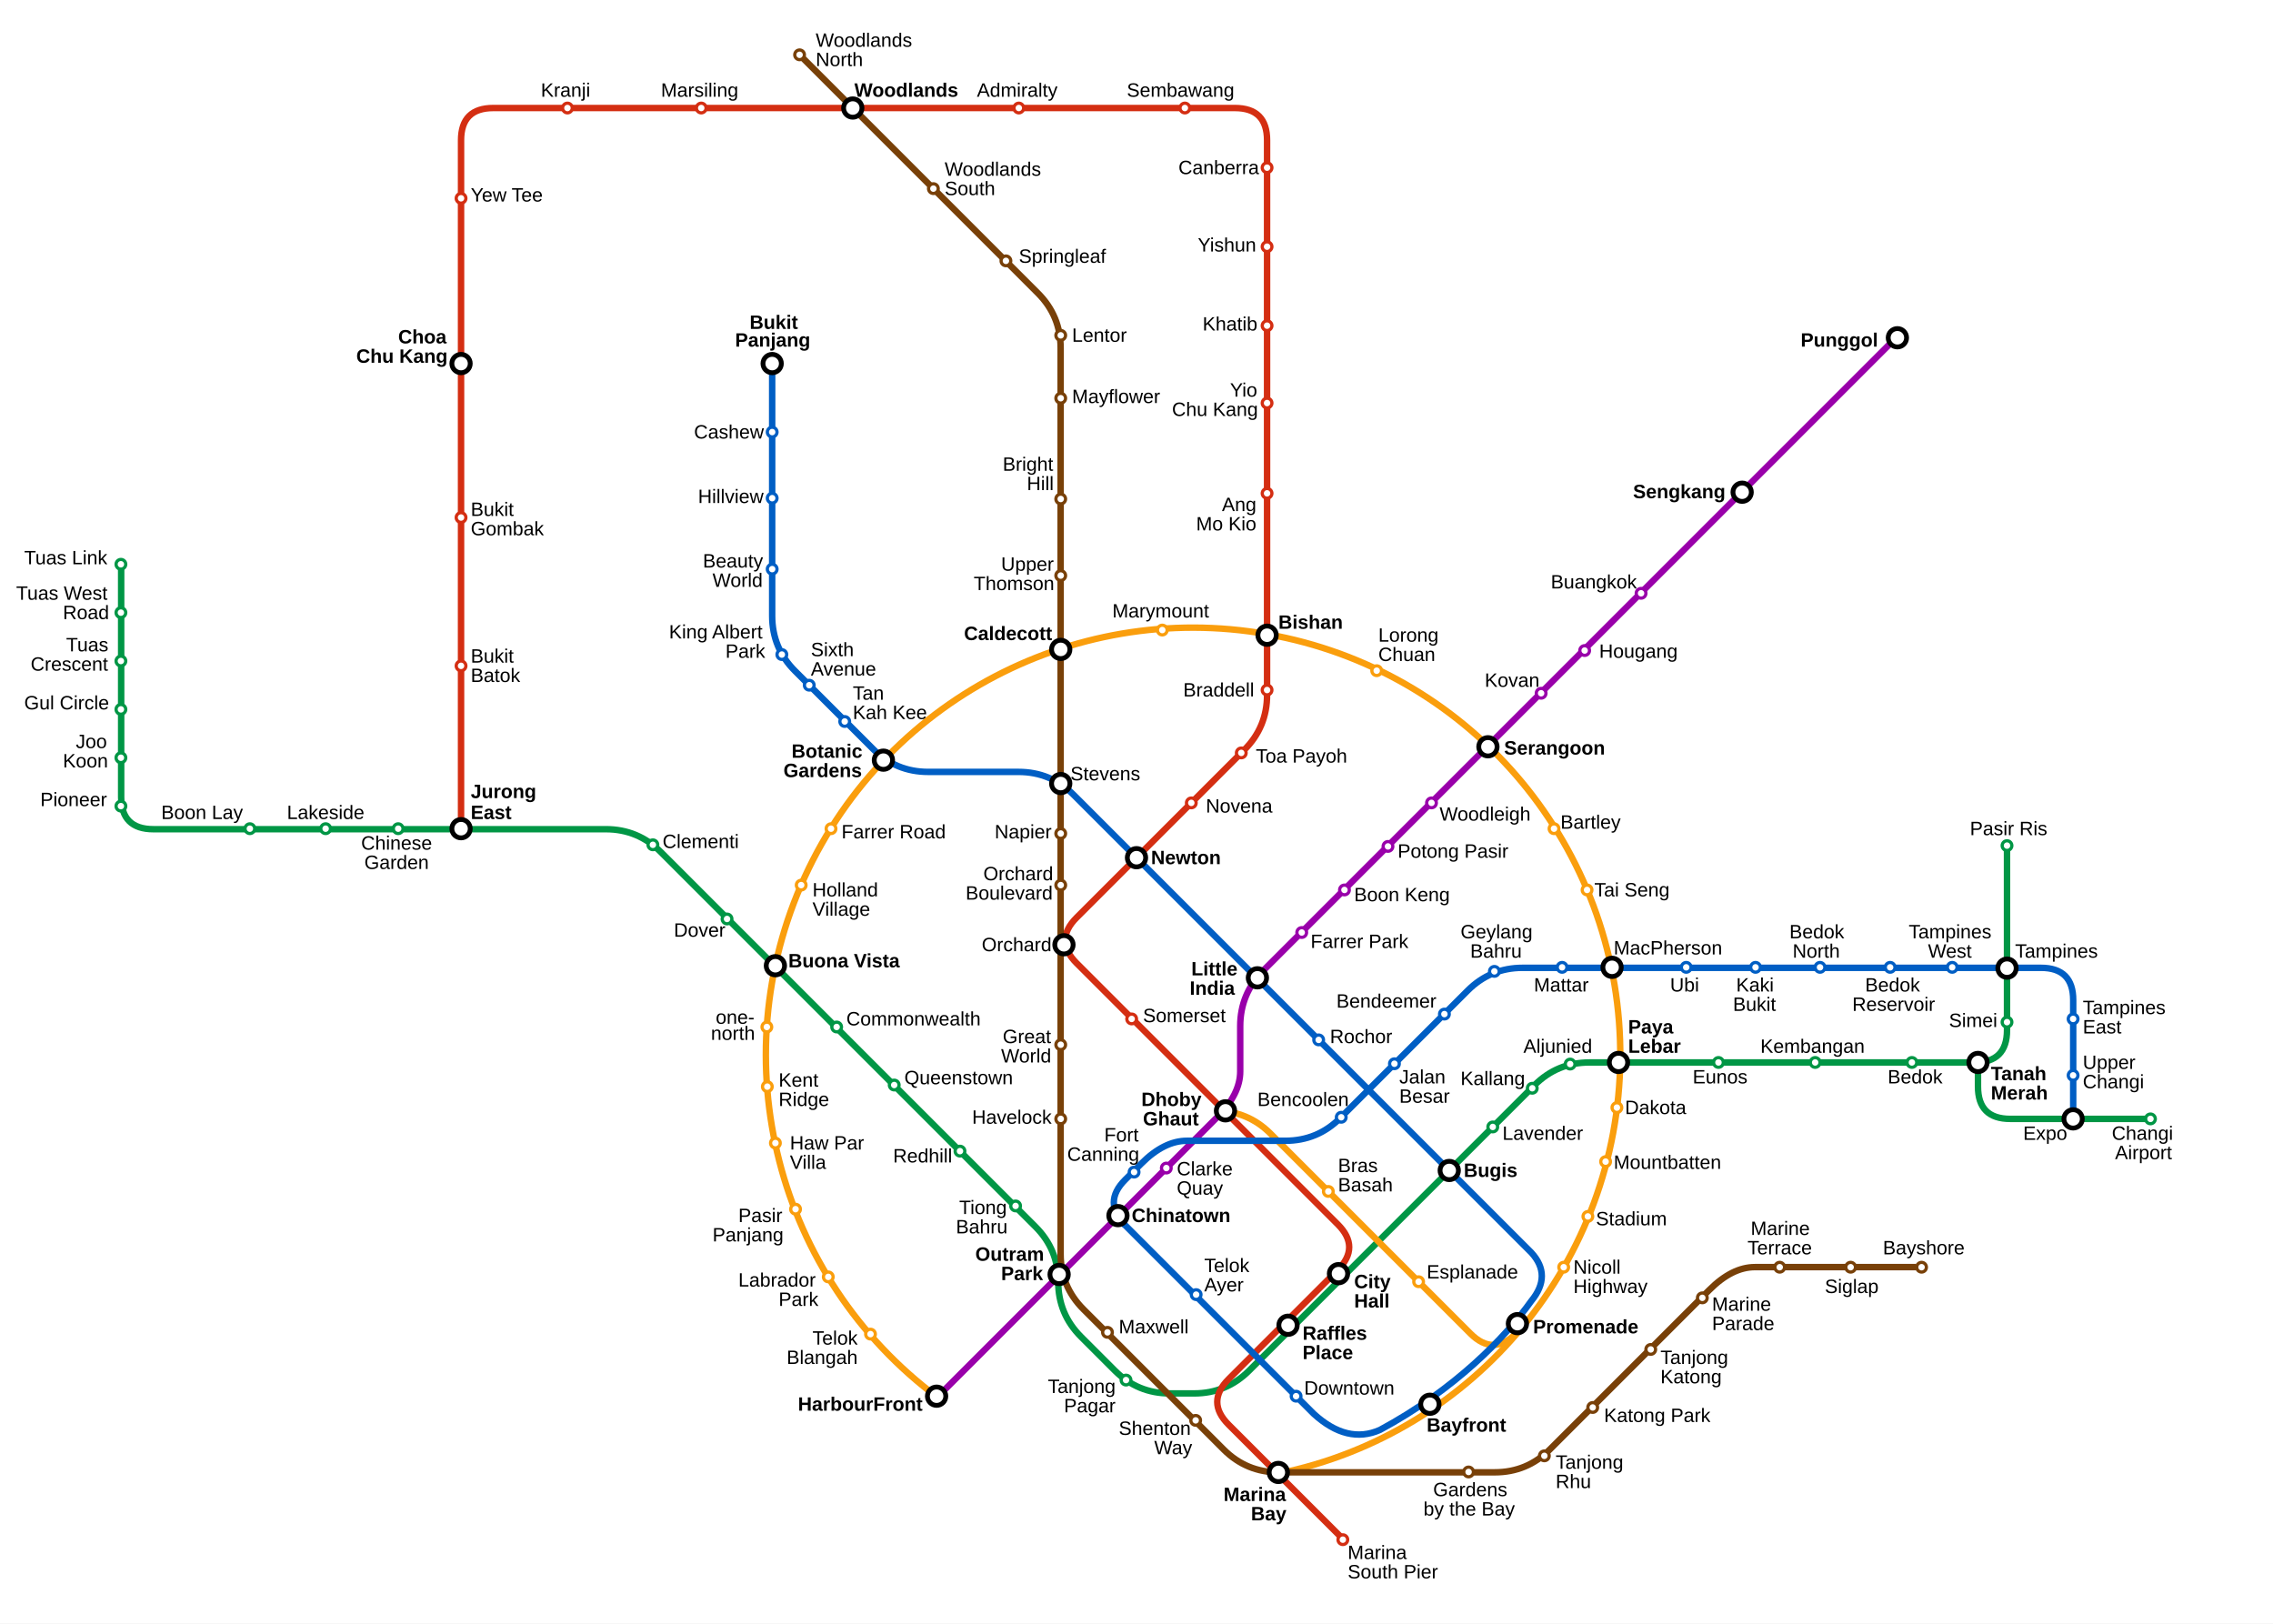
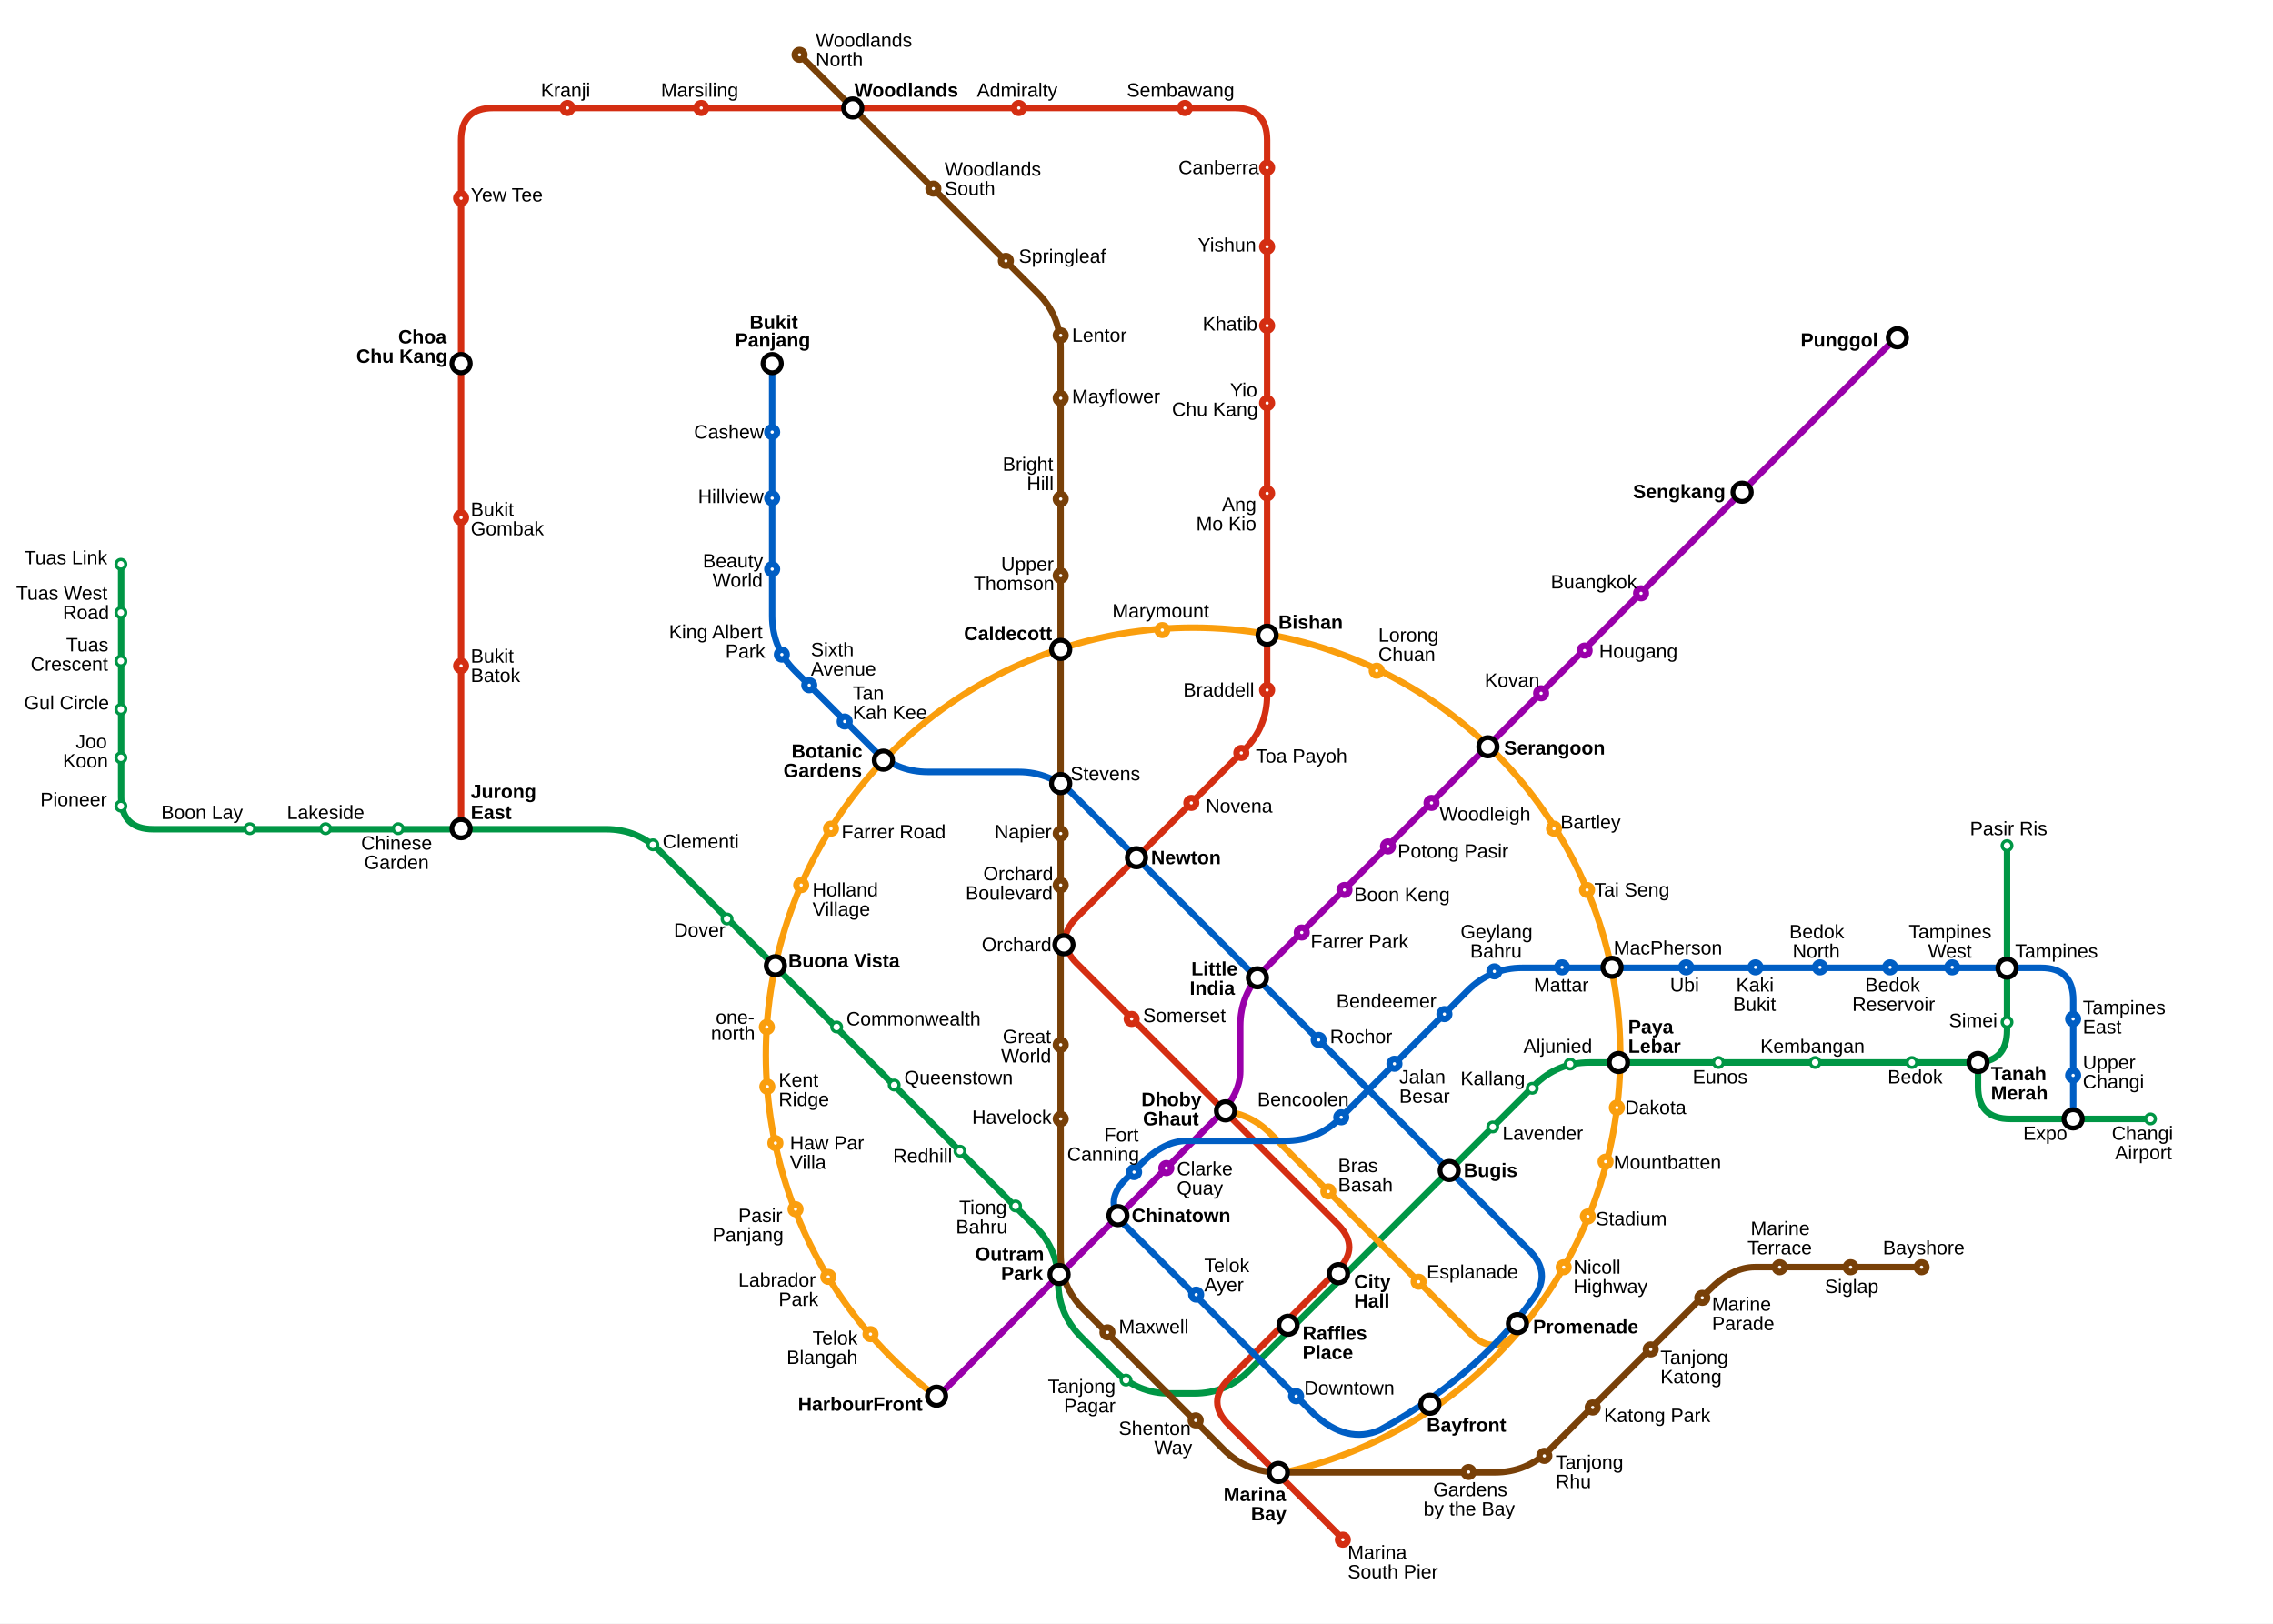
<svg xmlns="http://www.w3.org/2000/svg" xmlns:xlink="http://www.w3.org/1999/xlink" id="svg-object" version="1.1" height="1007" width="1410">
  <rect id="bg" height="1007" width="1410" y="0" x="0" fill="#ffffff" />
  <g id="lines" fill="none" stroke-width="4">
    <g id="ew" stroke="#009645">
      <path d="m1227 658v16q0 20 20 20h84" />
      <path d="m1245 523 v116 q0 20 -20 20 h-239 q-20 0 -34.14 14.14 l-177 177 q-14.14 14.14-34.14 14.14 h-15 q-20 0 -34.14 -14.14 l-21-21 q-14.14-14.14-14.14-34.14 q0-20-14.14-34.14 l-232.4-232.4 q-14.14-14.14-34.14-14.14 h-280.6 q-20 0-20 -20 v-146" />
    </g>
    <g id="ns" stroke="#d42e12">
      <path d="m286 514v-427q0-20 20-20h460q20 0 20 20v344 q0 20-14.14 34.14 l-104 104 q-14.14 14.14 0 28.28 l162 162 q14.14 14.14 0 28.28 l-67.7 67.7 q-14.14 14.14 0 28.28 l72 72" />
    </g>
    <g id="ne" stroke="#9900aa">
      <path d="m582 866 l173.2-173.2 q14.14-14.14 14.14-28.28 v-28 q0 -20 14.14 -34.34 l390 -390" />
    </g>
    <g id="cc" stroke="#fa9e0d">
      <path d="m754 689q20 0 34.14 14.14 l124 124 q14.14 14.14 28.28 0" />
      <path d="m582 867 A 265 265 0 1 1 793 914" />
    </g>
    <g id="dt" stroke="#005ec4">
      <path d="m479 225 v157 q0 20 14.14 34.14 l48.5 48.5 q14.14 14.14 34.14 14.14 h56 q20 0 34.14 14.14 l284 284 q13 14.14 0 30 c-16.1 22.6-47.3 54.9-93.9 80 q-20.34 9-41.1-10 l-121-121" />
      <path d="m698 760q-14.14 -14.14 0 -28.28 l10-10 q14.14-14.14 28.28-14.14 h61 q20 0 34.14 -14.14 l79-79 q14.14-14.14 34.14-14.14 h321.5 q20 0 20 20 v69" />
    </g>
    <g id="teex" stroke="#784008">
      <path d="m496 34 l147.8 147.8 q14.14 14.14 14.14 34.14 v562 q0 20 14.14 34.14 l87 87 q14.14 14.14 34.14 14.14 h134 q20 0 34.14 -14.14 l99 -99 q14.14 -14.14 28.28 -14.14 h100" />
    </g>
-   </g>
-   <g id="stns_icons" fill="#ffffff" stroke-width="2">
-     <a xlink:href="#ew" fill="#ffffff">
-       <g id="stns_ew" stroke="#009645">
-         <circle id="cg2" data-name="changi airport" data-value="65" cx="1334" cy="694" r="3" />
-         <circle id="ew1" data-name="pasir ris" data-value="42" cx="1245" cy="524.5" r="3" />
-         <circle id="ew3" data-name="simei" data-value="40" cx="1245" cy="634" r="3" />
-         <circle id="ew5" data-name="bedok" data-value="38" cx="1186" cy="659" r="3" />
-         <circle id="ew6" data-name="kembangan" data-value="37" cx="1126" cy="659" r="3" />
-         <circle id="ew7" data-name="eunos" data-value="36" cx="1066" cy="659" r="3" />
-         <circle id="ew9" data-name="aljunied" data-value="34" cx="974" cy="660" r="3" />
-         <circle id="ew10" data-name="kallang" data-value="33" cx="950.5" cy="675" r="3" />
-         <circle id="ew11" data-name="lavender" data-value="32" cx="926" cy="699" r="3" />
-         <circle id="ew15" data-name="tanjong pagar" data-value="14" cx="698.5" cy="856" r="3" />
-         <circle id="ew17" data-name="tiong bahru" data-value="16" cx="630" cy="748" r="3" />
-         <circle id="ew18" data-name="redhill" data-value="17" cx="595.5" cy="714" r="3" />
-         <circle id="ew19" data-name="queenstown" data-value="18" cx="554.7" cy="673" r="3" />
-         <circle id="ew20" data-name="commonwealth" data-value="19" cx="519" cy="637" r="3" />
-         <circle id="ew22" data-name="dover" data-value="" cx="451" cy="570" r="3" />
-         <circle id="ew23" data-name="clementi" data-value="21" cx="405" cy="524" r="3" />
-         <circle id="ew25" data-name="chinese garden" data-value="25" cx="247" cy="514" r="3" />
-         <circle id="ew26" data-name="lakeside" data-value="26" cx="202" cy="514" r="3" />
-         <circle id="ew27" data-name="boon lay" data-value="27" cx="155" cy="514" r="3" />
-         <circle id="ew28" data-name="pioneer" data-value="66" cx="75" cy="500" r="3" />
-         <circle id="ew29" data-name="joo koon" data-value="67" cx="75" cy="470" r="3" />
-         <circle id="ew30" data-name="gul circle" data-value="69" cx="75" cy="440" r="3" />
-         <circle id="ew31" data-name="tuas crescent" data-value="70" cx="75" cy="410" r="3" />
-         <circle id="ew32" data-name="tuas west road" data-value="71" cx="75" cy="380" r="3" />
-         <circle id="ew33" data-name="tuas link" data-value="72" cx="75" cy="350" r="3" />
-       </g>
-     </a>
+     <g id="stns_icons" fill="#ffffff" stroke-width="2">
+       <a xlink:href="#ew" fill="#ffffff">
+         <g id="stns_ew" stroke="#009645">
+           <circle id="cg2" data-name="changi airport" data-value="CG2" cx="1334" cy="694" r="3" />
+           <circle id="ew1" data-name="pasir ris" data-value="EW1" cx="1245" cy="524.5" r="3" />
+           <circle id="ew3" data-name="simei" data-value="EW3" cx="1245" cy="634" r="3" />
+           <circle id="ew5" data-name="bedok" data-value="EW5" cx="1186" cy="659" r="3" />
+           <circle id="ew6" data-name="kembangan" data-value="EW6" cx="1126" cy="659" r="3" />
+           <circle id="ew7" data-name="eunos" data-value="EW7" cx="1066" cy="659" r="3" />
+           <circle id="ew9" data-name="aljunied" data-value="EW9" cx="974" cy="660" r="3" />
+           <circle id="ew10" data-name="kallang" data-value="EW10" cx="950.5" cy="675" r="3" />
+           <circle id="ew11" data-name="lavender" data-value="EW11" cx="926" cy="699" r="3" />
+           <circle id="ew15" data-name="tanjong pagar" data-value="EW15" cx="698.5" cy="856" r="3" />
+           <circle id="ew17" data-name="tiong bahru" data-value="EW17" cx="630" cy="748" r="3" />
+           <circle id="ew18" data-name="redhill" data-value="EW18" cx="595.5" cy="714" r="3" />
+           <circle id="ew19" data-name="queenstown" data-value="EW19" cx="554.7" cy="673" r="3" />
+           <circle id="ew20" data-name="commonwealth" data-value="EW20" cx="519" cy="637" r="3" />
+           <circle id="ew22" data-name="dover" data-value="EW22" cx="451" cy="570" r="3" />
+           <circle id="ew23" data-name="clementi" data-value="EW23" cx="405" cy="524" r="3" />
+           <circle id="ew25" data-name="chinese garden" data-value="EW25" cx="247" cy="514" r="3" />
+           <circle id="ew26" data-name="lakeside" data-value="EW26" cx="202" cy="514" r="3" />
+           <circle id="ew27" data-name="boon lay" data-value="EW27" cx="155" cy="514" r="3" />
+           <circle id="ew28" data-name="pioneer" data-value="EW28" cx="75" cy="500" r="3" />
+           <circle id="ew29" data-name="joo koon" data-value="EW29" cx="75" cy="470" r="3" />
+           <circle id="ew30" data-name="gul circle" data-value="EW30" cx="75" cy="440" r="3" />
+           <circle id="ew31" data-name="tuas crescent" data-value="EW31" cx="75" cy="410" r="3" />
+           <circle id="ew32" data-name="tuas west road" data-value="EW32" cx="75" cy="380" r="3" />
+           <circle id="ew33" data-name="tuas link" data-value="EW33" cx="75" cy="350" r="3" />
+         </g>
+       </a>
+     </g>
    <a xlink:href="#ns" fill="#ffffff">
      <g id="stns_ns" stroke="#d42e12">
-         <circle id="ns2" data-name="bukit batok" data-value="28" cx="286" cy="413" r="3" />
-         <circle id="ns3" data-name="bukit gombak" data-value="29" cx="286" cy="321" r="3" />
-         <circle id="ns5" data-name="yew tee" data-value="48" cx="286" cy="123" r="3" />
-         <circle id="ns6" data-name="choa chu kang" data-value="" cx="286" cy="226" r="3" />
-         <circle id="ns7" data-name="kranji" data-value="47" cx="352" cy="67" r="3" />
-         <circle id="ns8" data-name="marsiling" data-value="46" cx="435" cy="67" r="3" />
-         <circle id="ns10" data-name="admiralty" data-value="44" cx="632" cy="67" r="3" />
-         <circle id="ns11" data-name="sembawang" data-value="43" cx="735" cy="67" r="3" />
-         <circle id="ns12" data-name="canberra" data-value="72" cx="786" cy="104" r="3" />
-         <circle id="ns13" data-name="yishun" data-value="22" cx="786" cy="153" r="3" />
-         <circle id="ns14" data-name="khatib" data-value="23" cx="786" cy="202" r="3" />
-         <circle id="ns15" data-name="yio chu kang" data-value="1" cx="786" cy="250" r="3" />
-         <circle id="ns16" data-name="ang mo kio" data-value="2" cx="786" cy="306" r="3" />
-         <circle id="ns18" data-name="bradell" data-value="4" cx="786" cy="428" r="3" />
-         <circle id="ns19" data-name="toa payoh" data-value="5" cx="770" cy="467" r="3" />
-         <circle id="ns20" data-name="novena" data-value="6" cx="739" cy="498" r="3" />
-         <circle id="ns23" data-name="somerset" data-value="9" cx="702" cy="632" r="3" />
-         <circle id="ns28" data-name="marina south pier" data-value="68" cx="833" cy="955" r="3" />
+         <circle id="ns2" data-name="bukit batok" data-value="NS2" cx="286" cy="413" r="3" />
+         <circle id="ns3" data-name="bukit gombak" data-value="NS3" cx="286" cy="321" r="3" />
+         <circle id="ns5" data-name="yew tee" data-value="NS5" cx="286" cy="123" r="3" />
+         <circle id="ns6" data-name="choa chu kang" data-value="NS6" cx="286" cy="226" r="3" />
+         <circle id="ns7" data-name="kranji" data-value="NS7" cx="352" cy="67" r="3" />
+         <circle id="ns8" data-name="marsiling" data-value="NS8" cx="435" cy="67" r="3" />
+         <circle id="ns10" data-name="admiralty" data-value="NS10" cx="632" cy="67" r="3" />
+         <circle id="ns11" data-name="sembawang" data-value="NS11" cx="735" cy="67" r="3" />
+         <circle id="ns12" data-name="canberra" data-value="NS12" cx="786" cy="104" r="3" />
+         <circle id="ns13" data-name="yishun" data-value="NS13" cx="786" cy="153" r="3" />
+         <circle id="ns14" data-name="khatib" data-value="NS14" cx="786" cy="202" r="3" />
+         <circle id="ns15" data-name="yio chu kang" data-value="NS15" cx="786" cy="250" r="3" />
+         <circle id="ns16" data-name="ang mo kio" data-value="NS16" cx="786" cy="306" r="3" />
+         <circle id="ns18" data-name="bradell" data-value="NS18" cx="786" cy="428" r="3" />
+         <circle id="ns19" data-name="toa payoh" data-value="NS19" cx="770" cy="467" r="3" />
+         <circle id="ns20" data-name="novena" data-value="NS20" cx="739" cy="498" r="3" />
+         <circle id="ns23" data-name="somerset" data-value="NS23" cx="702" cy="632" r="3" />
+         <circle id="ns28" data-name="marina south pier" data-value="NS28" cx="833" cy="955" r="3" />
      </g>
    </a>
    <a xlink:href="#ne" fill="#ffffff">
      <g id="stns_ne" stroke="#9900aa">
-         <circle id="ne5" data-name="clark quay" data-value="113" cx="723.5" cy="724.5" r="3" />
-         <circle id="ne8" data-name="farrer park" data-value="110" cx="807.5" cy="578.4" r="3" />
-         <circle id="ne9" data-name="boon keng" data-value="109" cx="834" cy="552" r="3" />
-         <circle id="ne10" data-name="potong pasir" data-value="108" cx="861" cy="525" r="3" />
-         <circle id="ne11" data-name="woodleigh" data-value="107" cx="888" cy="498" r="3" />
-         <circle id="ne13" data-name="kovan" data-value="105" cx="956" cy="430" r="3" />
-         <circle id="ne14" data-name="hougang" data-value="104" cx="983" cy="403.5" r="3" />
-         <circle id="ne15" data-name="buangkok" data-value="103" cx="1018" cy="368" r="3" />
+         <circle id="ne5" data-name="clark quay" data-value="NE5" cx="723.5" cy="724.5" r="3" />
+         <circle id="ne8" data-name="farrer park" data-value="NE8" cx="807.5" cy="578.4" r="3" />
+         <circle id="ne9" data-name="boon keng" data-value="NE9" cx="834" cy="552" r="3" />
+         <circle id="ne10" data-name="potong pasir" data-value="NE10" cx="861" cy="525" r="3" />
+         <circle id="ne11" data-name="woodleigh" data-value="NE11" cx="888" cy="498" r="3" />
+         <circle id="ne13" data-name="kovan" data-value="NE13" cx="956" cy="430" r="3" />
+         <circle id="ne14" data-name="hougang" data-value="NE14" cx="983" cy="403.5" r="3" />
+         <circle id="ne15" data-name="buangkok" data-value="NE15" cx="1018" cy="368" r="3" />
      </g>
    </a>
    <a xlink:href="#cc" fill="#ffffff">
      <g id="stns_cc" stroke="#fa9e0d">
-         <circle id="cc2" data-name="bras basah" data-value="215" cx="824" cy="739" r="3" />
-         <circle id="cc3" data-name="esplanade" data-value="214" cx="880" cy="795" r="3" />
-         <circle id="cc5" data-name="nicoll highway" data-value="212" cx="970" cy="786" r="3" />
-         <circle id="cc6" data-name="stadium" data-value="211" cx="985" cy="754.5" r="3" />
-         <circle id="cc7" data-name="mountbatten" data-value="210" cx="996" cy="720.5" r="3" />
-         <circle id="cc8" data-name="dakota" data-value="209" cx="1003" cy="687" r="3" />
-         <circle id="cc11" data-name="tai seng" data-value="206" cx="984.5" cy="552" r="3" />
-         <circle id="cc12" data-name="bartley" data-value="201" cx="964" cy="514" r="3" />
-         <circle id="cc14" data-name="lorong chuan" data-value="203" cx="854" cy="416" r="3" />
-         <circle id="cc16" data-name="marymount" data-value="205" cx="721" cy="390.8" r="3" />
-         <circle id="cc20" data-name="farrer road" data-value="218" cx="515.5" cy="514" r="3" />
-         <circle id="cc21" data-name="holland village" data-value="219" cx="497" cy="549" r="3" />
-         <circle id="cc23" data-name="one-north" data-value="221" cx="475.7" cy="637" r="3" />
-         <circle id="cc24" data-name="kent ridge" data-value="222" cx="476" cy="674" r="3" />
-         <circle id="cc25" data-name="haw par villa" data-value="223" cx="481" cy="709" r="3" />
-         <circle id="cc26" data-name="pasir panjang" data-value="224" cx="493.5" cy="750" r="3" />
-         <circle id="cc27" data-name="labrador park" data-value="225" cx="513.8" cy="792" r="3" />
-         <circle id="cc28" data-name="telok blangah" data-value="226" cx="540" cy="827.5" r="3" />
+         <circle id="cc2" data-name="bras basah" data-value="CC2" cx="824" cy="739" r="3" />
+         <circle id="cc3" data-name="esplanade" data-value="CC3" cx="880" cy="795" r="3" />
+         <circle id="cc5" data-name="nicoll highway" data-value="CC5" cx="970" cy="786" r="3" />
+         <circle id="cc6" data-name="stadium" data-value="CC6" cx="985" cy="754.5" r="3" />
+         <circle id="cc7" data-name="mountbatten" data-value="CC7" cx="996" cy="720.5" r="3" />
+         <circle id="cc8" data-name="dakota" data-value="CC8" cx="1003" cy="687" r="3" />
+         <circle id="cc11" data-name="tai seng" data-value="CC11" cx="984.5" cy="552" r="3" />
+         <circle id="cc12" data-name="bartley" data-value="CC12" cx="964" cy="514" r="3" />
+         <circle id="cc14" data-name="lorong chuan" data-value="CC14" cx="854" cy="416" r="3" />
+         <circle id="cc16" data-name="marymount" data-value="CC16" cx="721" cy="390.8" r="3" />
+         <circle id="cc20" data-name="farrer road" data-value="CC20" cx="515.5" cy="514" r="3" />
+         <circle id="cc21" data-name="holland village" data-value="CC21" cx="497" cy="549" r="3" />
+         <circle id="cc23" data-name="one-north" data-value="CC23" cx="475.7" cy="637" r="3" />
+         <circle id="cc24" data-name="kent ridge" data-value="CC24" cx="476" cy="674" r="3" />
+         <circle id="cc25" data-name="haw par villa" data-value="CC25" cx="481" cy="709" r="3" />
+         <circle id="cc26" data-name="pasir panjang" data-value="CC26" cx="493.5" cy="750" r="3" />
+         <circle id="cc27" data-name="labrador park" data-value="CC27" cx="513.8" cy="792" r="3" />
+         <circle id="cc28" data-name="telok blangah" data-value="CC28" cx="540" cy="827.5" r="3" />
      </g>
    </a>
    <a xlink:href="#dt" fill="#ffffff">
      <g id="stns_dt" stroke="#005ec4">
-         <circle id="dt2" data-name="cashew" data-value="307" cx="479" cy="268" r="3" />
-         <circle id="dt3" data-name="hillview" data-value="308" cx="479" cy="309" r="3" />
-         <circle id="dt5" data-name="beauty world" data-value="309" cx="479" cy="353" r="3" />
-         <circle id="dt6" data-name="king albert park" data-value="310" cx="485" cy="406" r="3" />
-         <circle id="dt7" data-name="sixth avenue" data-value="311" cx="502" cy="425" r="3" />
-         <circle id="dt8" data-name="tan kah kee" data-value="312" cx="524" cy="447.5" r="3" />
-         <circle id="dt13" data-name="rochor" data-value="317" cx="818" cy="645" r="3" />
-         <circle id="dt17" data-name="downtown" data-value="303" cx="804" cy="866" r="3" />
-         <circle id="dt18" data-name="telok ayer" data-value="304" cx="742" cy="803" r="3" />
-         <circle id="dt20" data-name="fort canning" data-value="318" cx="703.5" cy="727" r="3" />
-         <circle id="dt21" data-name="bencoolen" data-value="319" cx="832" cy="693" r="3" />
-         <circle id="dt22" data-name="jalan besar" data-value="320" cx="865" cy="659.8" r="3" />
-         <circle id="dt23" data-name="bendemeer" data-value="321" cx="896" cy="629" r="3" />
-         <circle id="dt24" data-name="geylang bahru" data-value="322" cx="927" cy="602.5" r="3" />
-         <circle id="dt25" data-name="mattar" data-value="323" cx="969" cy="600" r="3" />
-         <circle id="dt27" data-name="ubi" data-value="325" cx="1046" cy="600" r="3" />
-         <circle id="dt28" data-name="kaki bukit" data-value="326" cx="1089" cy="600" r="3" />
-         <circle id="dt29" data-name="bedok north" data-value="327" cx="1129" cy="600" r="3" />
-         <circle id="dt30" data-name="bedok reservoir" data-value="328" cx="1172.5" cy="600" r="3" />
-         <circle id="dt31" data-name="tampines west" data-value="329" cx="1211" cy="600" r="3" />
-         <circle id="dt33" data-name="tampines east" data-value="331" cx="1286" cy="632" r="3" />
-         <circle id="dt34" data-name="upper changi" data-value="332" cx="1286" cy="667" r="3" />
+         <circle id="dt2" data-name="cashew" data-value="DT2" cx="479" cy="268" r="3" />
+         <circle id="dt3" data-name="hillview" data-value="DT3" cx="479" cy="309" r="3" />
+         <circle id="dt5" data-name="beauty world" data-value="DT5" cx="479" cy="353" r="3" />
+         <circle id="dt6" data-name="king albert park" data-value="DT6" cx="485" cy="406" r="3" />
+         <circle id="dt7" data-name="sixth avenue" data-value="DT7" cx="502" cy="425" r="3" />
+         <circle id="dt8" data-name="tan kah kee" data-value="DT8" cx="524" cy="447.5" r="3" />
+         <circle id="dt13" data-name="rochor" data-value="DT13" cx="818" cy="645" r="3" />
+         <circle id="dt17" data-name="downtown" data-value="DT17" cx="804" cy="866" r="3" />
+         <circle id="dt18" data-name="telok ayer" data-value="DT18" cx="742" cy="803" r="3" />
+         <circle id="dt20" data-name="fort canning" data-value="DT20" cx="703.5" cy="727" r="3" />
+         <circle id="dt21" data-name="bencoolen" data-value="DT21" cx="832" cy="693" r="3" />
+         <circle id="dt22" data-name="jalan besar" data-value="DT22" cx="865" cy="659.8" r="3" />
+         <circle id="dt23" data-name="bendemeer" data-value="DT23" cx="896" cy="629" r="3" />
+         <circle id="dt24" data-name="geylang bahru" data-value="DT24" cx="927" cy="602.5" r="3" />
+         <circle id="dt25" data-name="mattar" data-value="DT25" cx="969" cy="600" r="3" />
+         <circle id="dt27" data-name="ubi" data-value="DT27" cx="1046" cy="600" r="3" />
+         <circle id="dt28" data-name="kaki bukit" data-value="DT28" cx="1089" cy="600" r="3" />
+         <circle id="dt29" data-name="bedok north" data-value="DT29" cx="1129" cy="600" r="3" />
+         <circle id="dt30" data-name="bedok reservoir" data-value="DT30" cx="1172.5" cy="600" r="3" />
+         <circle id="dt31" data-name="tampines west" data-value="DT31" cx="1211" cy="600" r="3" />
+         <circle id="dt33" data-name="tampines east" data-value="DT33" cx="1286" cy="632" r="3" />
+         <circle id="dt34" data-name="upper changi" data-value="DT34" cx="1286" cy="667" r="3" />
      </g>
    </a>
    <a xlink:href="#te" fill="#ffffff">
      <g id="stns_te" stroke="#784008">
-         <circle id="te1" data-name="woodland north" data-value="401" cx="496" cy="34" r="3" />
-         <circle id="te3" data-name="woodlands south" data-value="403" cx="579" cy="117" r="3" />
-         <circle id="te4" data-name="springleaf" data-value="404" cx="624" cy="161.8" r="3" />
-         <circle id="te5" data-name="lentor" data-value="405" cx="658" cy="208" r="3" />
-         <circle id="te6" data-name="mayflower" data-value="406" cx="658" cy="247" r="3" />
-         <circle id="te7" data-name="bright hill" data-value="407" cx="658" cy="309.5" r="3" />
-         <circle id="te8" data-name="upper thomson" data-value="408" cx="658" cy="357" r="3" />
-         <circle id="te12" data-name="napier" cx="658" cy="517" r="3" />
-         <circle id="te13" data-name="orchard boulevard" cx="658" cy="549" r="3" />
-         <circle id="te15" data-name="great world" cx="658" cy="648" r="3" />
-         <circle id="te16" data-name="havelock" cx="658" cy="694" r="3" />
-         <circle id="te18" data-name="maxwell" cx="687" cy="826.4" r="3" />
-         <circle id="te19" data-name="shenton way" cx="741.7" cy="881" r="3" />
-         <circle id="te22" data-name="gardens by the bay" cx="911" cy="913" r="3" />
-         <circle id="te23" data-name="tanjong rhu" cx="958" cy="903" r="3" />
-         <circle id="te24" data-name="katong park" cx="988" cy="873" r="3" />
-         <circle id="te25" data-name="tanjong katong" cx="1024" cy="837" r="3" />
-         <circle id="te26" data-name="marine parade" cx="1056" cy="805" r="3" />
-         <circle id="te27" data-name="marine terrace" cx="1104" cy="786" r="3" />
-         <circle id="te28" data-name="siglap" cx="1148" cy="786" r="3" />
-         <circle id="te29" data-name="bayshore" cx="1192" cy="786" r="3" />
+         <circle id="te1" data-name="woodland north" data-value="TE1" cx="496" cy="34" r="3" />
+         <circle id="te3" data-name="woodlands south" data-value="TE3" cx="579" cy="117" r="3" />
+         <circle id="te4" data-name="springleaf" data-value="TE4" cx="624" cy="161.8" r="3" />
+         <circle id="te5" data-name="lentor" data-value="TE5" cx="658" cy="208" r="3" />
+         <circle id="te6" data-name="mayflower" data-value="TE6" cx="658" cy="247" r="3" />
+         <circle id="te7" data-name="bright hill" data-value="TE7" cx="658" cy="309.5" r="3" />
+         <circle id="te8" data-name="upper thomson" data-value="TE8" cx="658" cy="357" r="3" />
+         <circle id="te12" data-name="napier" data-value="TE12" cx="658" cy="517" r="3" />
+         <circle id="te13" data-name="orchard boulevard" data-value="TE13" cx="658" cy="549" r="3" />
+         <circle id="te15" data-name="great world" data-value="TE15" cx="658" cy="648" r="3" />
+         <circle id="te16" data-name="havelock" data-value="TE16" cx="658" cy="694" r="3" />
+         <circle id="te18" data-name="maxwell" data-value="TE18" cx="687" cy="826.4" r="3" />
+         <circle id="te19" data-name="shenton way" data-value="TE19" cx="741.7" cy="881" r="3" />
+         <circle id="te22" data-name="gardens by the bay" data-value="TE22" cx="911" cy="913" r="3" />
+         <circle id="te23" data-name="tanjong rhu" data-value="TE23" cx="958" cy="903" r="3" />
+         <circle id="te24" data-name="katong park" data-value="TE24" cx="988" cy="873" r="3" />
+         <circle id="te25" data-name="tanjong katong" data-value="TE25" cx="1024" cy="837" r="3" />
+         <circle id="te26" data-name="marine parade" data-value="TE26" cx="1056" cy="805" r="3" />
+         <circle id="te27" data-name="marine terrace" data-value="TE27" cx="1104" cy="786" r="3" />
+         <circle id="te28" data-name="siglap" data-value="TE28" cx="1148" cy="786" r="3" />
+         <circle id="te29" data-name="bayshore" data-value="TE29" cx="1192" cy="786" r="3" />
      </g>
    </a>
    <a xlink:href="#ints" fill="#ffffff">
      <g id="stns_ints" stroke="#000000" stroke-width="3">
        <circle id="ns24/ne6/cc1" data-name="dhoby ghaut" data-value="10" cx="760.2" cy="689" r="5.7" />
        <circle id="ns27/ce2/te20" data-name="marina bay" data-value="13" cx="793" cy="913.3" r="5.7" />
        <circle id="ce1/dt16" data-name="bayfront" data-value="229" cx="887" cy="871" r="5.7" />
        <circle id="cc4/dt15" data-name="promenade" data-value="213" cx="941.3" cy="821" r="5.7" />
        <circle id="cc17/te9" data-name="caldecott" data-value="216" cx="658" cy="402.8" r="5.7" />
        <circle id="ew8/cc9" data-name="paya lebar" data-value="35" cx="1004" cy="659" r="5.7" />
        <circle id="cc10/dt26" data-name="macpherson" data-value="207" cx="1000" cy="600" r="5.7" />
        <circle id="ne12/cc13" data-name="serangoon" data-value="106" cx="923" cy="463.2" r="5.7" />
        <circle id="ns17/cc15" data-name="bishan" data-value="3" cx="786" cy="394" r="5.7" />
        <circle id="cc19/dt9" data-name="botanic gardens" data-value="217" cx="548" cy="471.5" r="5.7" />
        <circle id="dt10/te11" data-name="stevens" data-value="314" cx="658" cy="486" r="5.7" />
        <circle id="ew21/cc22" data-name="buona vista" data-value="20" cx="481" cy="599" r="5.7" />
        <circle id="ne1/cc29" data-name="harbourfront" data-value="116" cx="581" cy="866" r="5.7" />
        <circle id="cg1/dt35" data-name="expo" data-value="63" cx="1286" cy="694" r="5.7" />
        <circle id="ew2/dt32" data-name="tampines" data-value="41" cx="1245" cy="600.5" r="5.7" />
        <circle id="ew4/cg" data-name="tanah merah" data-value="39" cx="1227" cy="659" r="5.7" />
        <circle id="ew12/dt14" data-name="bugis" data-value="31" cx="899" cy="726" r="5.7" />
        <circle id="ns22/te14" data-name="orchard" data-value="8" cx="660" cy="586" r="5.7" />
        <circle id="ns25/ew13" data-name="city hall" data-value="11" cx="830.3" cy="790" r="5.7" />
        <circle id="ns26/ew14" data-name="raffles place" data-value="12" cx="799" cy="822" r="5.7" />
        <circle id="ew16/ne3/te17" data-name="outram park" data-value="15" cx="657" cy="790.5" r="5.7" />
        <circle id="ns1/ew24" data-name="jurong east" data-value="24" cx="286" cy="514" r="5.7" />
        <circle id="ne4/dt19" data-name="chinatown" data-value="114" cx="693.5" cy="754" r="5.7" />
        <circle id="ne7/dt12" data-name="little india" data-value="111" cx="780" cy="606.5" r="5.7" />
        <circle id="ne16/stc" data-name="sengkang" data-value="102" cx="1080.7" cy="305.3" r="5.7" />
        <circle id="ne17/ptc" data-name="punggol" data-value="101" cx="1177" cy="209.5" r="5.7" />
        <circle id="ns4/bp1" data-name="choa chu kang" data-value="30" cx="286" cy="225.5" r="5.7" />
        <circle id="ns21/dt11" data-name="newton" data-value="7" cx="705" cy="532" r="5.7" />
        <circle id="bp6/dt1" data-name="bukit panjang" data-value="54" cx="479" cy="225.5" r="5.7" />
        <circle id="ns9/te2" data-name="woodlands" data-value="45" cx="529" cy="67" r="5.7" />
      </g>
    </a>
  </g>
  <g id="stns_labels" font-family="Arial" line-height="100%">
    <g id="lbew" fill="#000000">
      <text id="lbcg1" x="1255" y="707" font-size="12">Expo</text>
      <text id="lbcg2a" x="1310" y="707" font-size="12">Changi</text>
      <text id="lbcg2b" x="1312" y="719" font-size="12">Airport</text>
      <text id="lbew1" x="1222" y="518" font-size="12">Pasir Ris</text>
      <text id="lbew2" x="1250" y="594" font-size="12">Tampines</text>
      <text id="lbew3" x="1209" y="637" font-size="12">Simei</text>
      <text id="lbew5" x="1171" y="672" font-size="12">Bedok</text>
      <text id="lbew6" x="1092" y="653" font-size="12">Kembangan</text>
      <text id="lbew7" x="1050" y="672" font-size="12">Eunos</text>
      <text id="lbew9" x="945" y="653" font-size="12">Aljunied</text>
      <text id="lbew10" x="906" y="673" font-size="12">Kallang</text>
      <text id="lbew11" x="932" y="707" font-size="12">Lavender</text>
      <text id="lbew15a" x="650" y="864" font-size="12">Tanjong</text>
      <text id="lbew15b" x="660" y="876" font-size="12">Pagar</text>
      <text id="lbew17a" x="595" y="753" font-size="12">Tiong</text>
      <text id="lbew17b" x="593" y="765" font-size="12">Bahru</text>
      <text id="lbew18" x="554" y="721" font-size="12">Redhill</text>
      <text id="lbew19" x="561" y="672.5" font-size="12">Queenstown</text>
      <text id="lbew20" x="525" y="636" font-size="12">Commonwealth</text>
      <text id="lbew22" x="418" y="581" font-size="12">Dover</text>
      <text id="lbew23" x="411" y="526" font-size="12">Clementi</text>
      <text id="lbew25a" x="224" y="527" font-size="12">Chinese</text>
      <text id="lbew25b" x="226" y="539" font-size="12">Garden</text>
      <text id="lbew26" x="178" y="508" font-size="12">Lakeside</text>
      <text id="lbew27" x="100" y="508" font-size="12">Boon Lay</text>
      <text id="lbew28" x="25" y="500" font-size="12">Pioneer</text>
      <text id="lbew29a" x="47" y="464" font-size="12">Joo </text>
      <text id="lbew29b" x="39" y="476" font-size="12">Koon </text>
      <text id="lbew30" x="15" y="440" font-size="12">Gul Circle</text>
      <text id="lbew31a" x="41" y="404" font-size="12">Tuas</text>
      <text id="lbew31b" x="19" y="416" font-size="12">Crescent</text>
      <text id="lbew32a" x="10" y="372" font-size="12">Tuas West</text>
      <text id="lbew32a" x="39" y="384" font-size="12">Road</text>
      <text id="lbew33" x="15" y="350" font-size="12">Tuas Link</text>
    </g>
    <g id="lbns" fill="#000000">
      <text id="lbns2a" x="292" y="411" font-size="12">Bukit</text>
      <text id="lbns2b" x="292" y="423" font-size="12">Batok</text>
      <text id="lbns3a" x="292" y="320" font-size="12">Bukit</text>
      <text id="lbns3b" x="292" y="332" font-size="12">Gombak</text>
      <text id="lbns5" x="292" y="125" font-size="12">Yew Tee</text>
      <text id="lbns7" x="335.5" y="60" font-size="12">Kranji</text>
      <text id="lbns8" x="410" y="60" font-size="12">Marsiling</text>
      <text id="lbns10" x="606" y="60" font-size="12">Admiralty</text>
      <text id="lbns11" x="699" y="60" font-size="12">Sembawang</text>
      <text id="lbns12" x="731" y="108" font-size="12">Canberra</text>
      <text id="lbns13" x="743" y="156" font-size="12">Yishun</text>
      <text id="lbns14" x="746" y="205" font-size="12">Khatib</text>
      <text id="lbns15a" x="763" y="246" font-size="12">Yio</text>
      <text id="lbns15b" x="727" y="258" font-size="12">Chu Kang</text>
      <text id="lbns16a" x="758" y="317" font-size="12">Ang</text>
      <text id="lbns16b" x="742" y="329" font-size="12">Mo Kio</text>
      <text id="lbns18" x="734" y="432" font-size="12">Braddell</text>
      <text id="lbns19" x="779" y="473" font-size="12">Toa Payoh</text>
      <text id="lbns20" x="748" y="504" font-size="12">Novena</text>
      <text id="lbns22" x="609" y="590" font-size="12">Orchard</text>
      <text id="lbns23" x="709" y="634" font-size="12">Somerset</text>
      <text id="lbns28a" x="836" y="967" font-size="12">Marina</text>
      <text id="lbns28b" x="836" y="979" font-size="12">South Pier</text>
    </g>
    <g id="lbne" fill="#000000">
      <text id="lbne5a" x="730" y="729" font-size="12">Clarke</text>
      <text id="lbne5b" x="730" y="741" font-size="12">Quay</text>
      <text id="lbne8" x="813" y="588" font-size="12">Farrer Park</text>
      <text id="lbne9" x="840" y="559" font-size="12">Boon Keng</text>
      <text id="lbne10" x="867" y="532" font-size="12">Potong Pasir</text>
      <text id="lbne11" x="893" y="509" font-size="12">Woodleigh</text>
      <text id="lbne13" x="921" y="426" font-size="12">Kovan</text>
      <text id="lbne14" x="992" y="408" font-size="12">Hougang</text>
      <text id="lbne15" x="962" y="365" font-size="12">Buangkok</text>
    </g>
    <g id="lbcc" fill="#000000">
      <text id="lbcc2a" x="830" y="727" font-size="12">Bras</text>
      <text id="lbcc2b" x="830" y="739" font-size="12">Basah</text>
      <text id="lbcc3" x="885" y="793" font-size="12">Esplanade</text>
      <text id="lbcc5a" x="976" y="790" font-size="12">Nicoll</text>
      <text id="lbcc5b" x="976" y="802" font-size="12">Highway</text>
      <text id="lbcc6" x="990" y="760" font-size="12">Stadium</text>
      <text id="lbcc7" x="1001" y="725" font-size="12">Mountbatten</text>
      <text id="lbcc8" x="1008" y="691" font-size="12">Dakota</text>
      <text id="lbcc10" x="1001" y="592" font-size="12">MacPherson</text>
      <text id="lbcc11" x="989" y="556" font-size="12">Tai Seng</text>
      <text id="lbcc12" x="968" y="514" font-size="12">Bartley</text>
      <text id="lbcc14a" x="855" y="398" font-size="12">Lorong</text>
      <text id="lbcc14b" x="855" y="410" font-size="12">Chuan</text>
      <text id="lbcc16" x="690" y="383" font-size="12">Marymount</text>
      <text id="lbcc20" x="522" y="520" font-size="12">Farrer Road</text>
      <text id="lbcc21a" x="504" y="556" font-size="12">Holland</text>
      <text id="lbcc21b" x="504" y="568" font-size="12">Village</text>
      <text id="lbcc23a" x="444" y="635" font-size="12">one-</text>
      <text id="lbcc23b" x="441" y="645" font-size="12">north</text>
      <text id="lbcc24a" x="483" y="674" font-size="12">Kent</text>
      <text id="lbcc24b" x="483" y="686" font-size="12">Ridge</text>
      <text id="lbcc25a" x="490" y="713" font-size="12">Haw Par</text>
      <text id="lbcc25b" x="490" y="725" font-size="12">Villa</text>
      <text id="lbcc26a" x="458" y="758" font-size="12">Pasir</text>
      <text id="lbcc26b" x="442" y="770" font-size="12">Panjang</text>
      <text id="lbcc27a" x="458" y="798" font-size="12">Labrador</text>
      <text id="lbcc27b" x="483" y="810" font-size="12">Park</text>
      <text id="lbcc28a" x="504" y="834" font-size="12">Telok</text>
      <text id="lbcc28b" x="488" y="846" font-size="12">Blangah</text>
    </g>
    <g id="lbdt" fill="#000000">
      <text id="lbdt2" x="430.5" y="272" font-size="12">Cashew</text>
      <text id="lbdt3" x="433" y="312" font-size="12">Hillview</text>
      <text id="lbdt5a" x="436" y="352" font-size="12">Beauty</text>
      <text id="lbdt5b" x="442" y="364" font-size="12">World</text>
      <text id="lbdt6a" x="415" y="396" font-size="12">King Albert</text>
      <text id="lbdt6b" x="450" y="408" font-size="12">Park</text>
      <text id="lbdt7a" x="503" y="407" font-size="12">Sixth</text>
      <text id="lbdt7b" x="503" y="419" font-size="12">Avenue</text>
      <text id="lbdt8a" x="529" y="434" font-size="12">Tan</text>
      <text id="lbdt8b" x="529" y="446" font-size="12">Kah Kee</text>
      <text id="lbdt10" x="664" y="484" font-size="12">Stevens</text>
      <text id="lbdt13" x="825" y="647" font-size="12">Rochor</text>
      <text id="lbdt17" x="809" y="865" font-size="12">Downtown</text>
      <text id="lbdt18a" x="747" y="789" font-size="12">Telok</text>
      <text id="lbdt18b" x="747" y="801" font-size="12">Ayer</text>
      <text id="lbdt20a" x="685" y="708" font-size="12">Fort</text>
      <text id="lbdt20b" x="662" y="720" font-size="12">Canning</text>
      <text id="lbdt21" x="780" y="686" font-size="12">Bencoolen</text>
      <text id="lbdt22a" x="868" y="672" font-size="12">Jalan</text>
      <text id="lbdt22b" x="868" y="684" font-size="12">Besar</text>
      <text id="lbdt23" x="829" y="625" font-size="12">Bendeemer</text>
      <text id="lbdt24a" x="906" y="582" font-size="12">Geylang</text>
      <text id="lbdt24b" x="912" y="594" font-size="12">Bahru</text>
      <text id="lbdt25" x="951.5" y="615" font-size="12">Mattar</text>
      <text id="lbdt27" x="1036" y="615" font-size="12">Ubi</text>
      <text id="lbdt28a" x="1077" y="615" font-size="12">Kaki</text>
      <text id="lbdt28b" x="1075" y="627" font-size="12">Bukit</text>
      <text id="lbdt29a" x="1110" y="582" font-size="12">Bedok</text>
      <text id="lbdt29b" x="1112" y="594" font-size="12">North</text>
      <text id="lbdt30a" x="1157" y="615" font-size="12">Bedok</text>
      <text id="lbdt30b" x="1149" y="627" font-size="12">Reservoir</text>
      <text id="lbdt31a" x="1184" y="582" font-size="12">Tampines</text>
      <text id="lbdt31b" x="1196" y="594" font-size="12">West</text>
      <text id="lbdt33a" x="1292" y="629" font-size="12">Tampines</text>
      <text id="lbdt33b" x="1292" y="641" font-size="12">East</text>
      <text id="lbdt34a" x="1292" y="663" font-size="12">Upper</text>
      <text id="lbdt34b" x="1292" y="675" font-size="12">Changi</text>
    </g>
    <g id="lbteex" fill="#000000">
      <text id="lbte1a" x="506" y="29" font-size="12">Woodlands</text>
      <text id="lbte1b" x="506" y="41" font-size="12">North</text>
      <text id="lbte3a" x="586" y="109" font-size="12">Woodlands</text>
      <text id="lbte3b" x="586" y="121" font-size="12">South</text>
      <text id="lbte4" x="632" y="163" font-size="12">Springleaf</text>
      <text id="lbte5" x="665" y="212" font-size="12">Lentor</text>
      <text id="lbte6" x="665" y="250" font-size="12">Mayflower</text>
      <text id="lbte7a" x="622" y="292" font-size="12">Bright</text>
      <text id="lbte7b" x="637" y="304" font-size="12">Hill</text>
      <text id="lbte8a" x="621" y="354" font-size="12">Upper</text>
      <text id="lbte8b" x="604" y="366" font-size="12">Thomson</text>
      <text id="lbte12" x="617" y="520" font-size="12">Napier</text>
      <text id="lbte13a" x="610" y="546" font-size="12">Orchard</text>
      <text id="lbte13b" x="599" y="558" font-size="12">Boulevard</text>
      <text id="lbte15a" x="622" y="647" font-size="12">Great</text>
      <text id="lbte15b" x="621" y="659" font-size="12">World</text>
      <text id="lbte16" x="603" y="697" font-size="12">Havelock</text>
      <text id="lbte18" x="694" y="827" font-size="12">Maxwell</text>
      <text id="lbte19a" x="694" y="890" font-size="12">Shenton</text>
      <text id="lbte19b" x="716" y="902" font-size="12">Way</text>
      <text id="lbte22a" x="889" y="928" font-size="12">Gardens</text>
      <text id="lbte22b" x="883" y="940" font-size="12">by the Bay</text>
      <text id="lbte23a" x="965" y="911" font-size="12">Tanjong</text>
      <text id="lbte23b" x="965" y="923" font-size="12">Rhu</text>
      <text id="lbte24" x="995" y="882" font-size="12">Katong Park</text>
      <text id="lbte25a" x="1030" y="846" font-size="12">Tanjong</text>
      <text id="lbte25b" x="1030" y="858" font-size="12">Katong</text>
      <text id="lbte26a" x="1062" y="813" font-size="12">Marine</text>
      <text id="lbte26b" x="1062" y="825" font-size="12">Parade</text>
      <text id="lbte27a" x="1086" y="766" font-size="12">Marine</text>
      <text id="lbte27b" x="1084" y="778" font-size="12">Terrace</text>
      <text id="lbte28" x="1132" y="802" font-size="12">Siglap</text>
      <text id="lbte29" x="1168" y="778" font-size="12">Bayshore</text>
    </g>
    <g id="lbint" fill="#000000" font-weight="bold">
      <text id="lbcc1a" x="708" y="686" font-size="12">Dhoby</text>
      <text id="lbcc1b" x="709" y="698" font-size="12">Ghaut</text>
      <text id="lbce2a" x="759" y="931" font-size="12">Marina</text>
      <text id="lbce2b" x="776" y="943" font-size="12">Bay</text>
      <text id="lbce1" x="885" y="888" font-size="12">Bayfront</text>
      <text id="lbcc4" x="951" y="827" font-size="12">Promenade</text>
      <text id="lbcc9a" x="1010" y="641" font-size="12">Paya</text>
      <text id="lbcc9b" x="1010" y="653" font-size="12">Lebar</text>
      <text id="lbcc13" x="933" y="468" font-size="12">Serangoon</text>
      <text id="lbcc15" x="793" y="390" font-size="12">Bishan</text>
      <text id="lbcc19a" x="491" y="470" font-size="12">Botanic</text>
      <text id="lbcc17" x="598" y="397" font-size="12">Caldecott</text>
      <text id="lbcc19b" x="486" y="482" font-size="12">Gardens</text>
      <text id="lbcc22" x="489" y="600" font-size="12">Buona Vista</text>
      <text id="lbcc29" x="495" y="875" font-size="12">HarbourFront</text>
      <text id="lbew4a" x="1235" y="670" font-size="12">Tanah</text>
      <text id="lbew4b" x="1235" y="682" font-size="12">Merah</text>
      <text id="lbew12" x="908" y="730" font-size="12">Bugis</text>
      <text id="lbew13a" x="840" y="799" font-size="12">City</text>
      <text id="lbew13b" x="840" y="811" font-size="12">Hall</text>
      <text id="lbew14a" x="808" y="831" font-size="12">Raffles</text>
      <text id="lbew14b" x="808" y="843" font-size="12">Place</text>
      <text id="lbew16a" x="605" y="782" font-size="12">Outram</text>
      <text id="lbew16b" x="621" y="794" font-size="12">Park</text>
      <text id="lbew24a" x="292" y="495" font-size="12">Jurong</text>
      <text id="lbew24b" x="292" y="508" font-size="12">East</text>
      <text id="lbns4a" x="247" y="213" font-size="12">Choa</text>
      <text id="lbns4b" x="221" y="225" font-size="12">Chu Kang</text>
      <text id="lbns9" x="530" y="60" font-size="12">Woodlands</text>
      <text id="lbns21" x="714" y="536" font-size="12">Newton</text>
      <text id="lbne4" x="702" y="758" font-size="12">Chinatown</text>
      <text id="lbne7a" x="739" y="605" font-size="12">Little</text>
      <text id="lbne7b" x="738" y="617" font-size="12">India</text>
      <text id="lbne16" x="1013" y="309" font-size="12">Sengkang</text>
      <text id="lbne17" x="1117" y="215" font-size="12">Punggol</text>
      <text id="lbdt1a" x="465" y="204" font-size="12">Bukit</text>
      <text id="lbdt1b" x="456" y="215" font-size="12">Panjang</text>
    </g>
  </g>
</svg>
